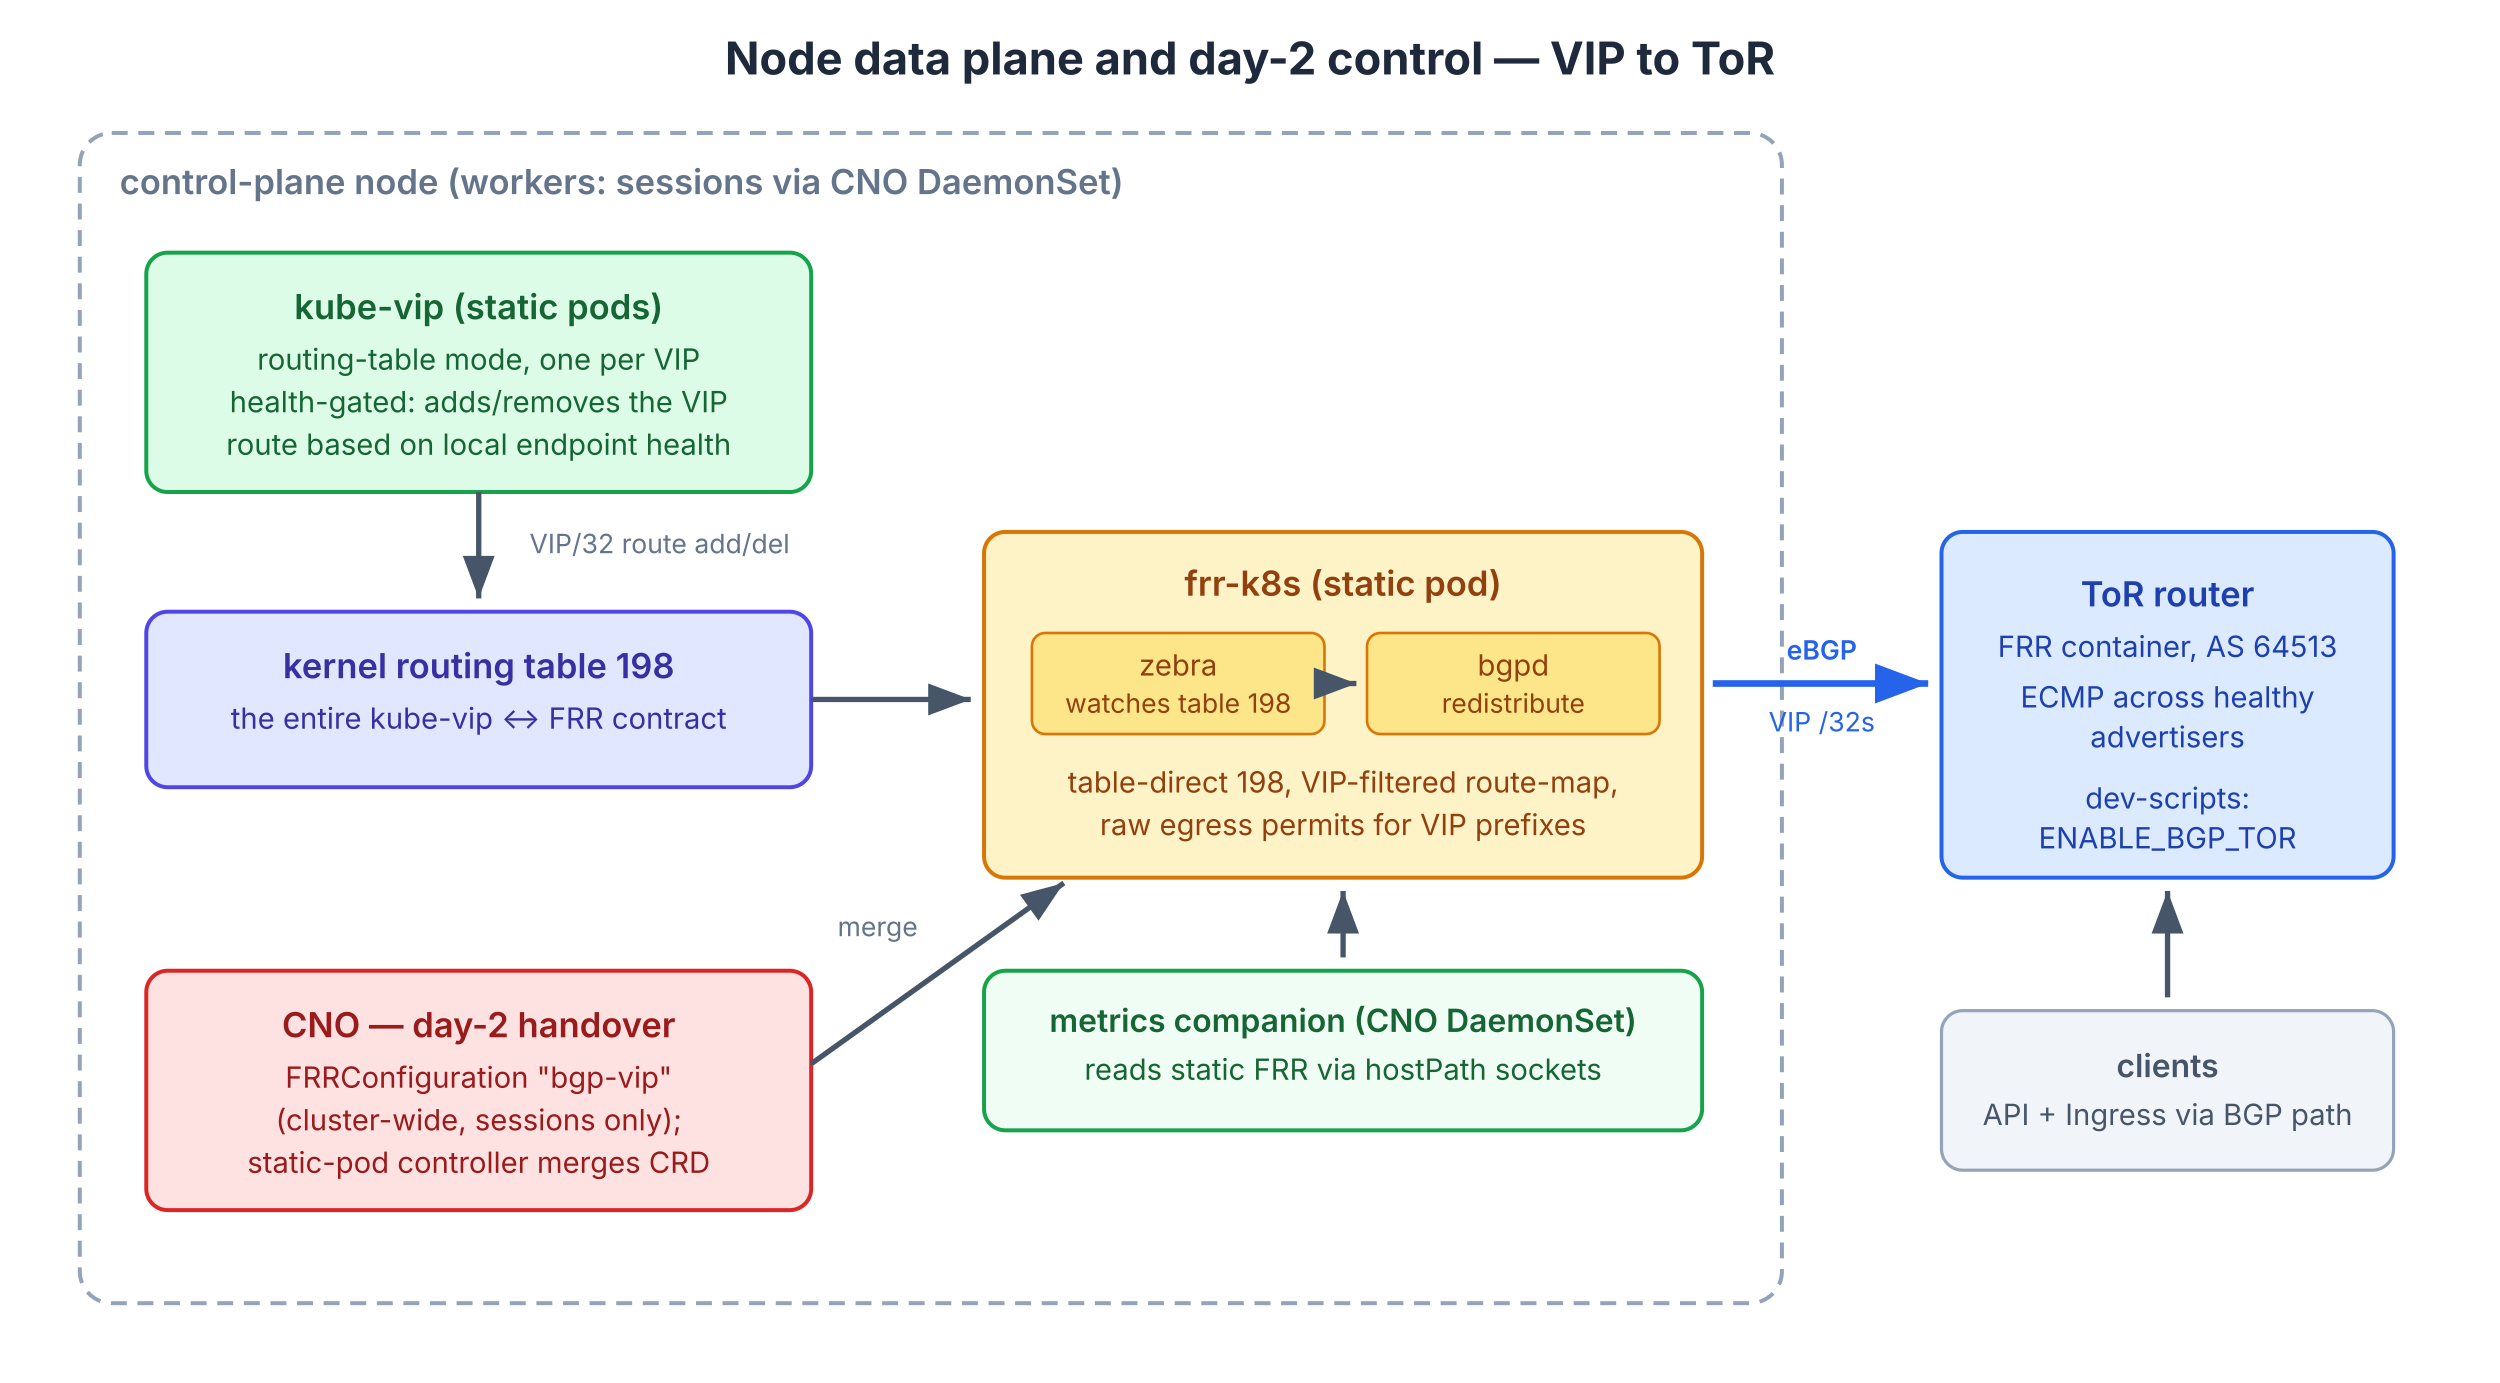
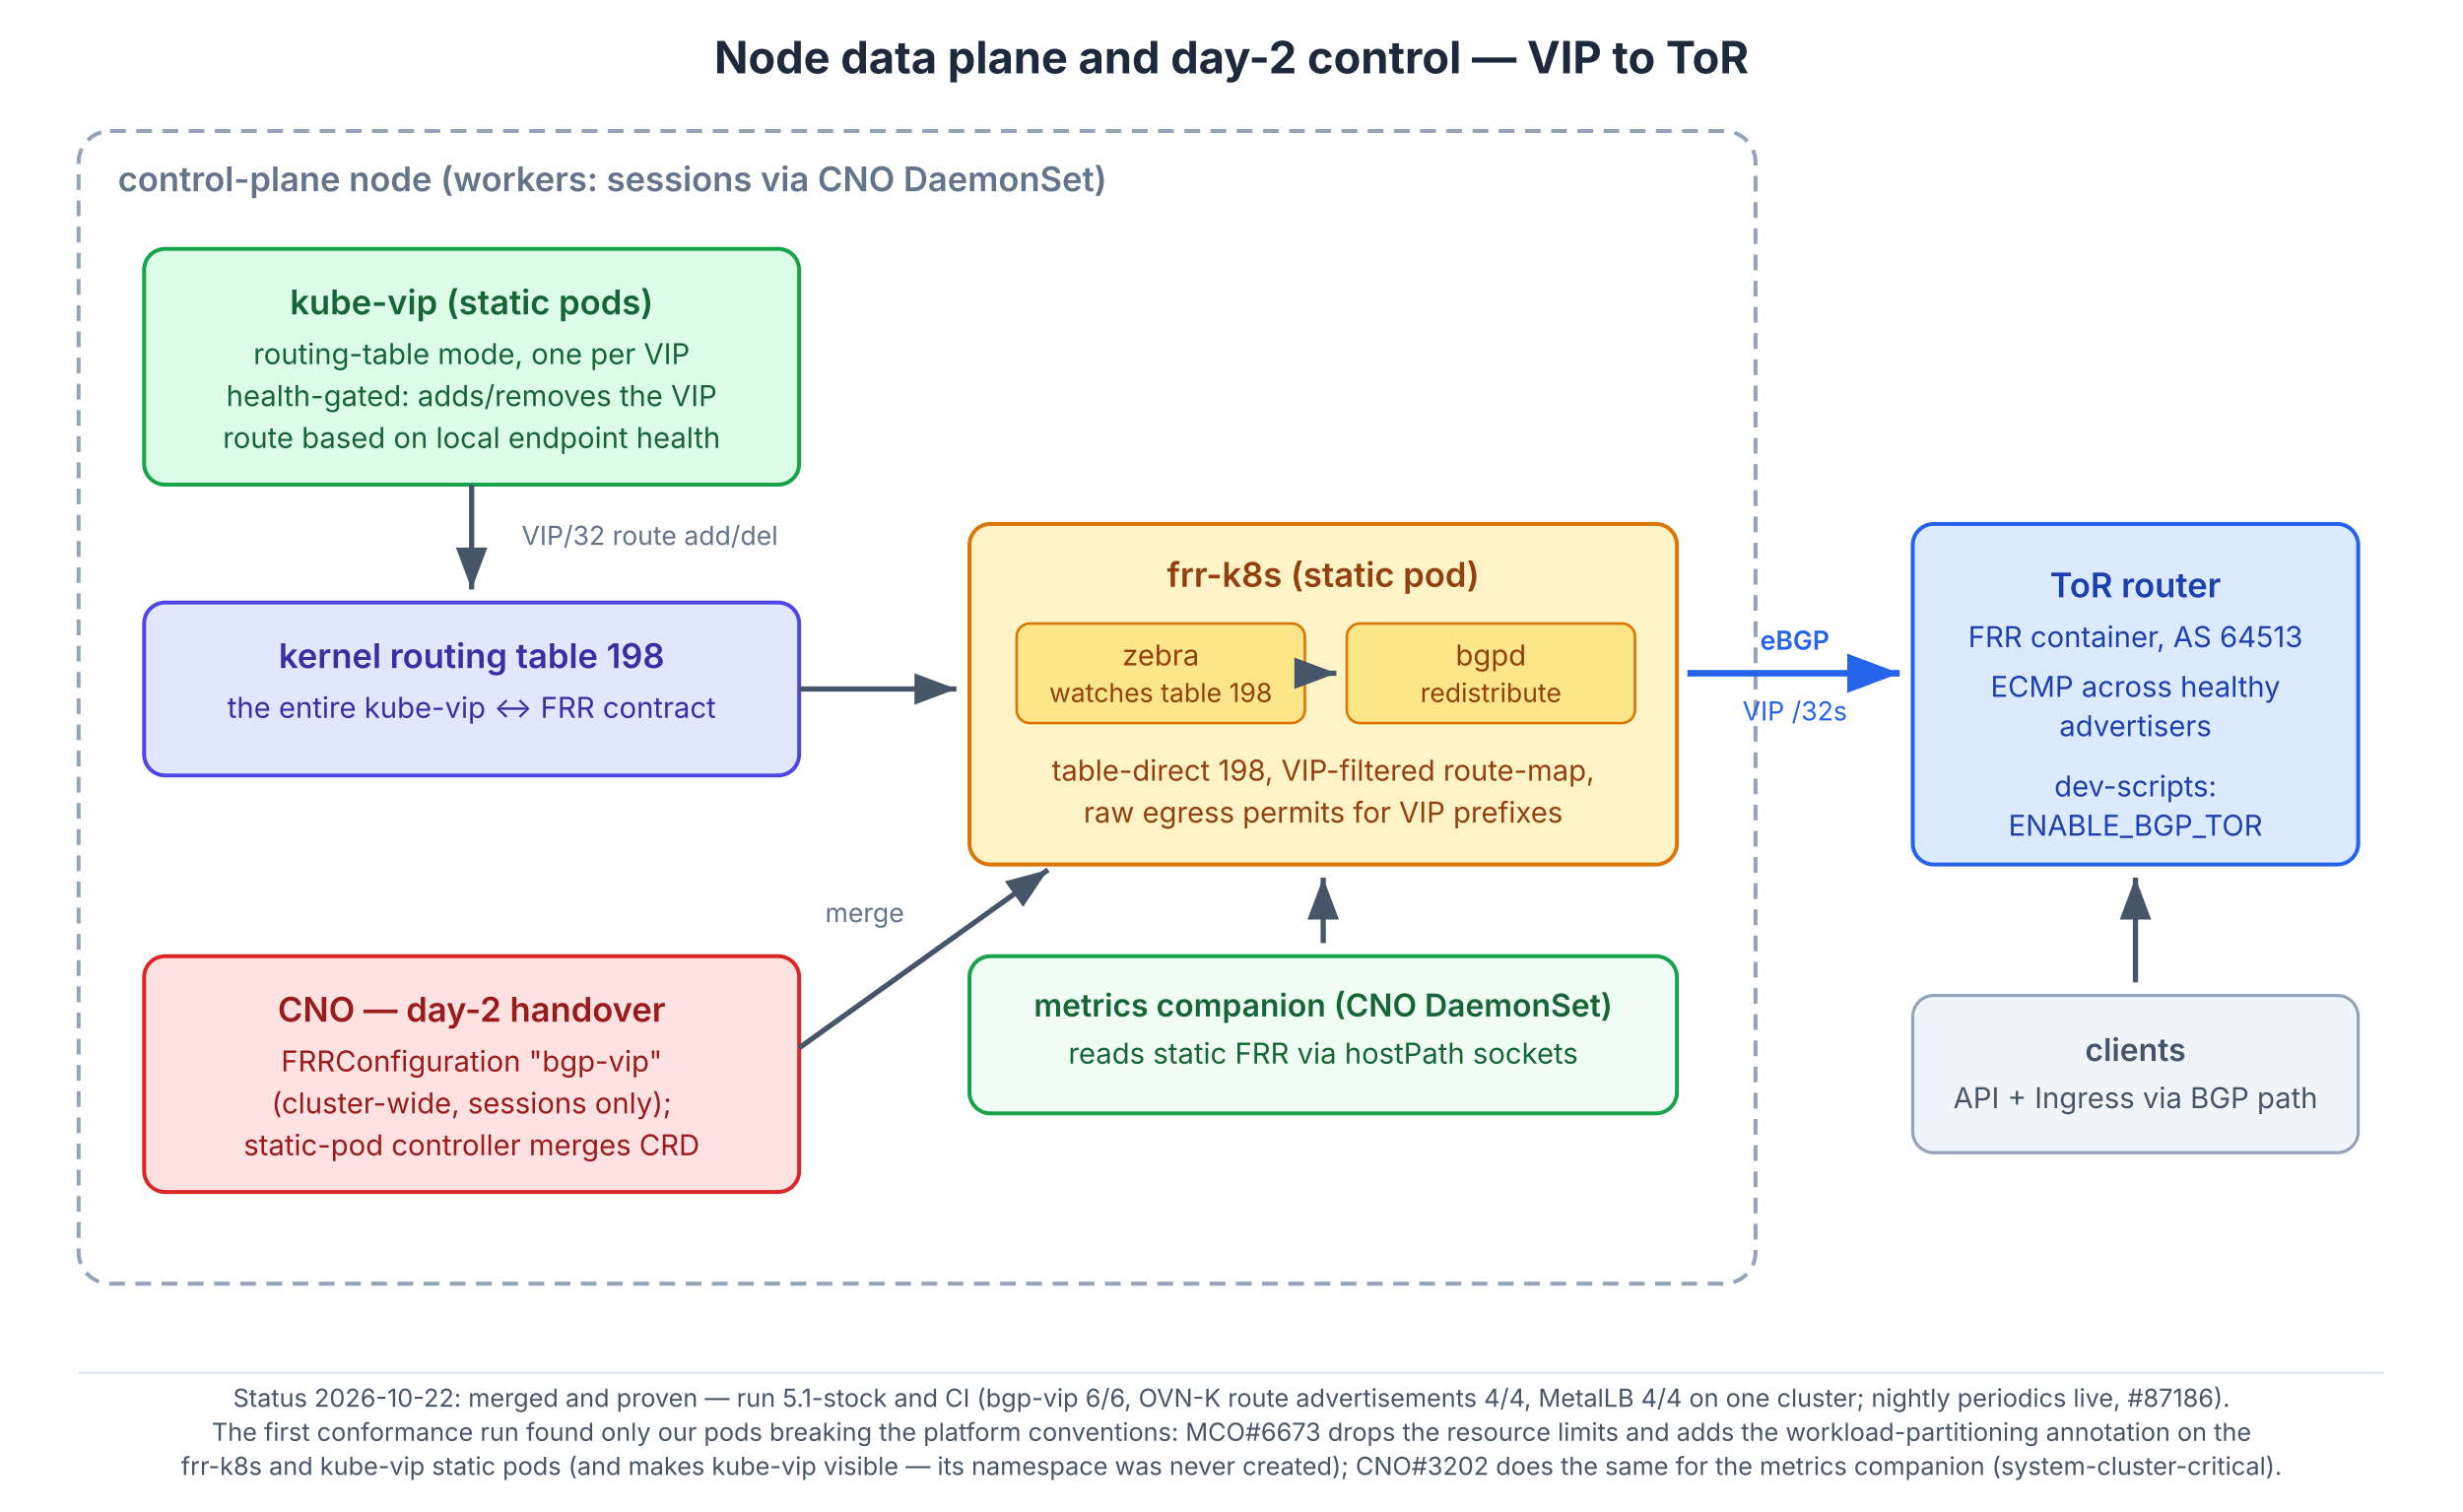
- <svg xmlns="http://www.w3.org/2000/svg" width="940" height="520" viewBox="0 0 940 520" font-family="Inter, Helvetica, Arial, sans-serif">
+ <svg xmlns="http://www.w3.org/2000/svg" width="940" height="577" viewBox="0 0 940 577" font-family="Inter, Helvetica, Arial, sans-serif">
  <defs>
    <marker id="arrowd" markerWidth="10" markerHeight="10" refX="8" refY="3" orient="auto">
      <path d="M0,0 L8,3 L0,6 z" fill="#475569" />
    </marker>
    <marker id="arrowb" markerWidth="10" markerHeight="10" refX="8" refY="3" orient="auto">
      <path d="M0,0 L8,3 L0,6 z" fill="#2563eb" />
    </marker>
  </defs>
  <text x="470" y="28" text-anchor="middle" font-size="17" font-weight="700" fill="#1e293b">Node data plane and day-2 control — VIP to ToR</text>
  <rect x="30" y="50" width="640" height="440" rx="12" fill="none" stroke="#94a3b8" stroke-width="1.5" stroke-dasharray="6 4" />
  <text x="45" y="73" font-size="13" font-weight="600" fill="#64748b">control-plane node (workers: sessions via CNO DaemonSet)</text>
  <rect x="55" y="95" width="250" height="90" rx="8" fill="#dcfce7" stroke="#16a34a" stroke-width="1.5" />
  <text x="180" y="120" text-anchor="middle" font-size="13" font-weight="600" fill="#166534">kube-vip (static pods)</text>
  <text x="180" y="139" text-anchor="middle" font-size="11" fill="#166534">routing-table mode, one per VIP</text>
  <text x="180" y="155" text-anchor="middle" font-size="11" fill="#166534">health-gated: adds/removes the VIP</text>
  <text x="180" y="171" text-anchor="middle" font-size="11" fill="#166534">route based on local endpoint health</text>
  <rect x="55" y="230" width="250" height="66" rx="8" fill="#e0e7ff" stroke="#4f46e5" stroke-width="1.5" />
  <text x="180" y="255" text-anchor="middle" font-size="13" font-weight="600" fill="#3730a3">kernel routing table 198</text>
  <text x="180" y="274" text-anchor="middle" font-size="11" fill="#3730a3">the entire kube-vip ↔ FRR contract</text>
  <line x1="180" y1="185" x2="180" y2="225" stroke="#475569" stroke-width="2" marker-end="url(#arrowd)" />
  <text x="248" y="208" text-anchor="middle" font-size="10" fill="#64748b">VIP/32 route add/del</text>
  <rect x="370" y="200" width="270" height="130" rx="8" fill="#fef3c7" stroke="#d97706" stroke-width="1.5" />
  <text x="505" y="224" text-anchor="middle" font-size="13" font-weight="600" fill="#92400e">frr-k8s (static pod)</text>
  <rect x="388" y="238" width="110" height="38" rx="5" fill="#fde68a" stroke="#d97706" />
  <text x="443" y="254" text-anchor="middle" font-size="11" fill="#92400e">zebra</text>
  <text x="443" y="268" text-anchor="middle" font-size="10" fill="#92400e">watches table 198</text>
  <rect x="514" y="238" width="110" height="38" rx="5" fill="#fde68a" stroke="#d97706" />
  <text x="569" y="254" text-anchor="middle" font-size="11" fill="#92400e">bgpd</text>
  <text x="569" y="268" text-anchor="middle" font-size="10" fill="#92400e">redistribute</text>
  <text x="505" y="298" text-anchor="middle" font-size="11" fill="#92400e">table-direct 198, VIP-filtered route-map,</text>
  <text x="505" y="314" text-anchor="middle" font-size="11" fill="#92400e">raw egress permits for VIP prefixes</text>
  <line x1="305" y1="263" x2="365" y2="263" stroke="#475569" stroke-width="2" marker-end="url(#arrowd)" />
  <line x1="498" y1="257" x2="510" y2="257" stroke="#475569" stroke-width="2" marker-end="url(#arrowd)" />
  <rect x="370" y="365" width="270" height="60" rx="8" fill="#f0fdf4" stroke="#16a34a" stroke-width="1.5" />
  <text x="505" y="388" text-anchor="middle" font-size="12" font-weight="600" fill="#166534">metrics companion (CNO DaemonSet)</text>
  <text x="505" y="406" text-anchor="middle" font-size="11" fill="#166534">reads static FRR via hostPath sockets</text>
  <line x1="505" y1="360" x2="505" y2="335" stroke="#475569" stroke-width="2" marker-end="url(#arrowd)" />
  <rect x="55" y="365" width="250" height="90" rx="8" fill="#fee2e2" stroke="#dc2626" stroke-width="1.5" />
  <text x="180" y="390" text-anchor="middle" font-size="13" font-weight="600" fill="#991b1b">CNO — day-2 handover</text>
  <text x="180" y="409" text-anchor="middle" font-size="11" fill="#991b1b">FRRConfiguration "bgp-vip"</text>
  <text x="180" y="425" text-anchor="middle" font-size="11" fill="#991b1b">(cluster-wide, sessions only);</text>
  <text x="180" y="441" text-anchor="middle" font-size="11" fill="#991b1b">static-pod controller merges CRD</text>
  <line x1="305" y1="400" x2="400" y2="332" stroke="#475569" stroke-width="2" marker-end="url(#arrowd)" />
  <text x="330" y="352" text-anchor="middle" font-size="10" fill="#64748b">merge</text>
  <rect x="730" y="200" width="170" height="130" rx="8" fill="#dbeafe" stroke="#2563eb" stroke-width="1.5" />
  <text x="815" y="228" text-anchor="middle" font-size="13" font-weight="600" fill="#1e40af">ToR router</text>
  <text x="815" y="247" text-anchor="middle" font-size="11" fill="#1e40af">FRR container, AS 64513</text>
  <text x="815" y="266" text-anchor="middle" font-size="11" fill="#1e40af">ECMP across healthy</text>
  <text x="815" y="281" text-anchor="middle" font-size="11" fill="#1e40af">advertisers</text>
  <text x="815" y="304" text-anchor="middle" font-size="11" fill="#1e40af">dev-scripts:</text>
  <text x="815" y="319" text-anchor="middle" font-size="11" fill="#1e40af">ENABLE_BGP_TOR</text>
  <line x1="644" y1="257" x2="725" y2="257" stroke="#2563eb" stroke-width="2.5" marker-end="url(#arrowb)" />
  <text x="685" y="248" text-anchor="middle" font-size="10" font-weight="600" fill="#2563eb">eBGP</text>
  <text x="685" y="275" text-anchor="middle" font-size="10" fill="#2563eb">VIP /32s</text>
  <rect x="730" y="380" width="170" height="60" rx="8" fill="#f1f5f9" stroke="#94a3b8" stroke-width="1.2" />
  <text x="815" y="405" text-anchor="middle" font-size="12" font-weight="600" fill="#475569">clients</text>
  <text x="815" y="423" text-anchor="middle" font-size="11" fill="#475569">API + Ingress via BGP path</text>
  <line x1="815" y1="375" x2="815" y2="335" stroke="#475569" stroke-width="2" marker-end="url(#arrowd)" />
+   <line x1="30" y1="524" x2="910" y2="524" stroke="#e2e8f0" stroke-width="1" />
+   <text x="470" y="537" text-anchor="middle" font-size="9.5" fill="#475569">Status 2026-10-22: merged and proven — run 5.1-stock and CI (bgp-vip 6/6, OVN-K route advertisements 4/4, MetalLB 4/4 on one cluster; nightly periodics live, #87186).</text>
+   <text x="470" y="550" text-anchor="middle" font-size="9.5" fill="#475569">The first conformance run found only our pods breaking the platform conventions: MCO#6673 drops the resource limits and adds the workload-partitioning annotation on the</text>
+   <text x="470" y="563" text-anchor="middle" font-size="9.5" fill="#475569">frr-k8s and kube-vip static pods (and makes kube-vip visible — its namespace was never created); CNO#3202 does the same for the metrics companion (system-cluster-critical).</text>
</svg>
